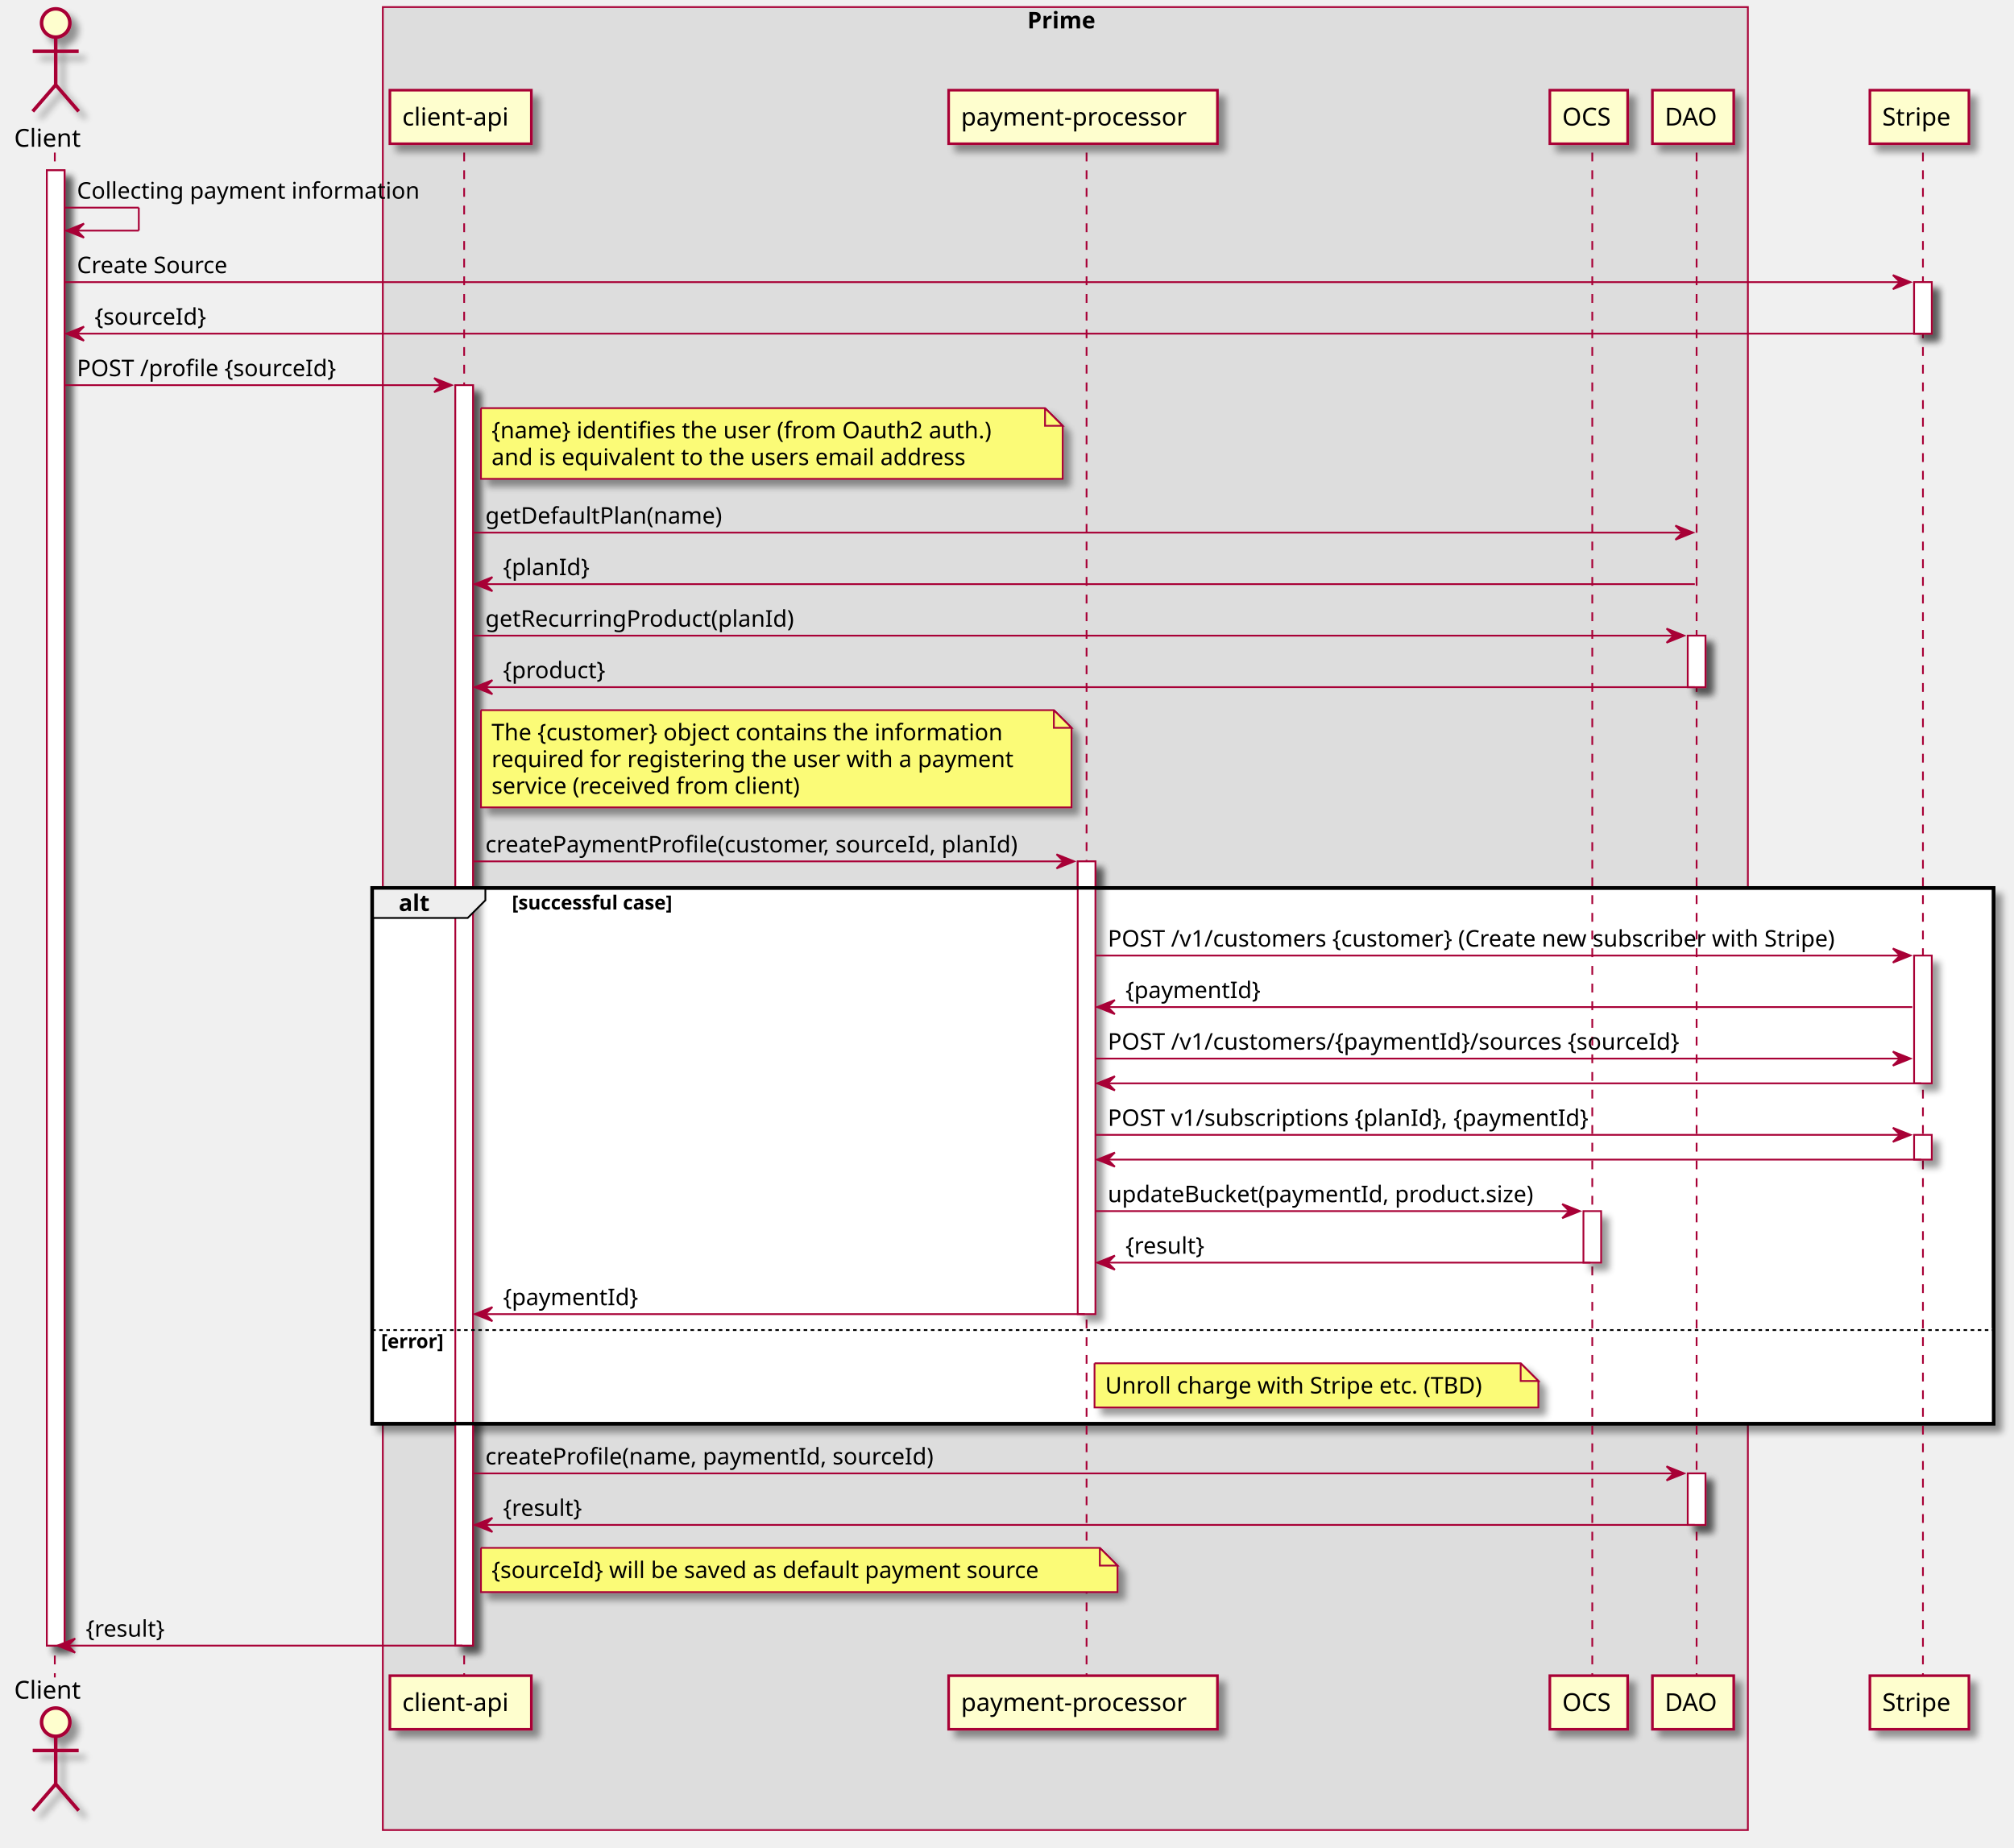
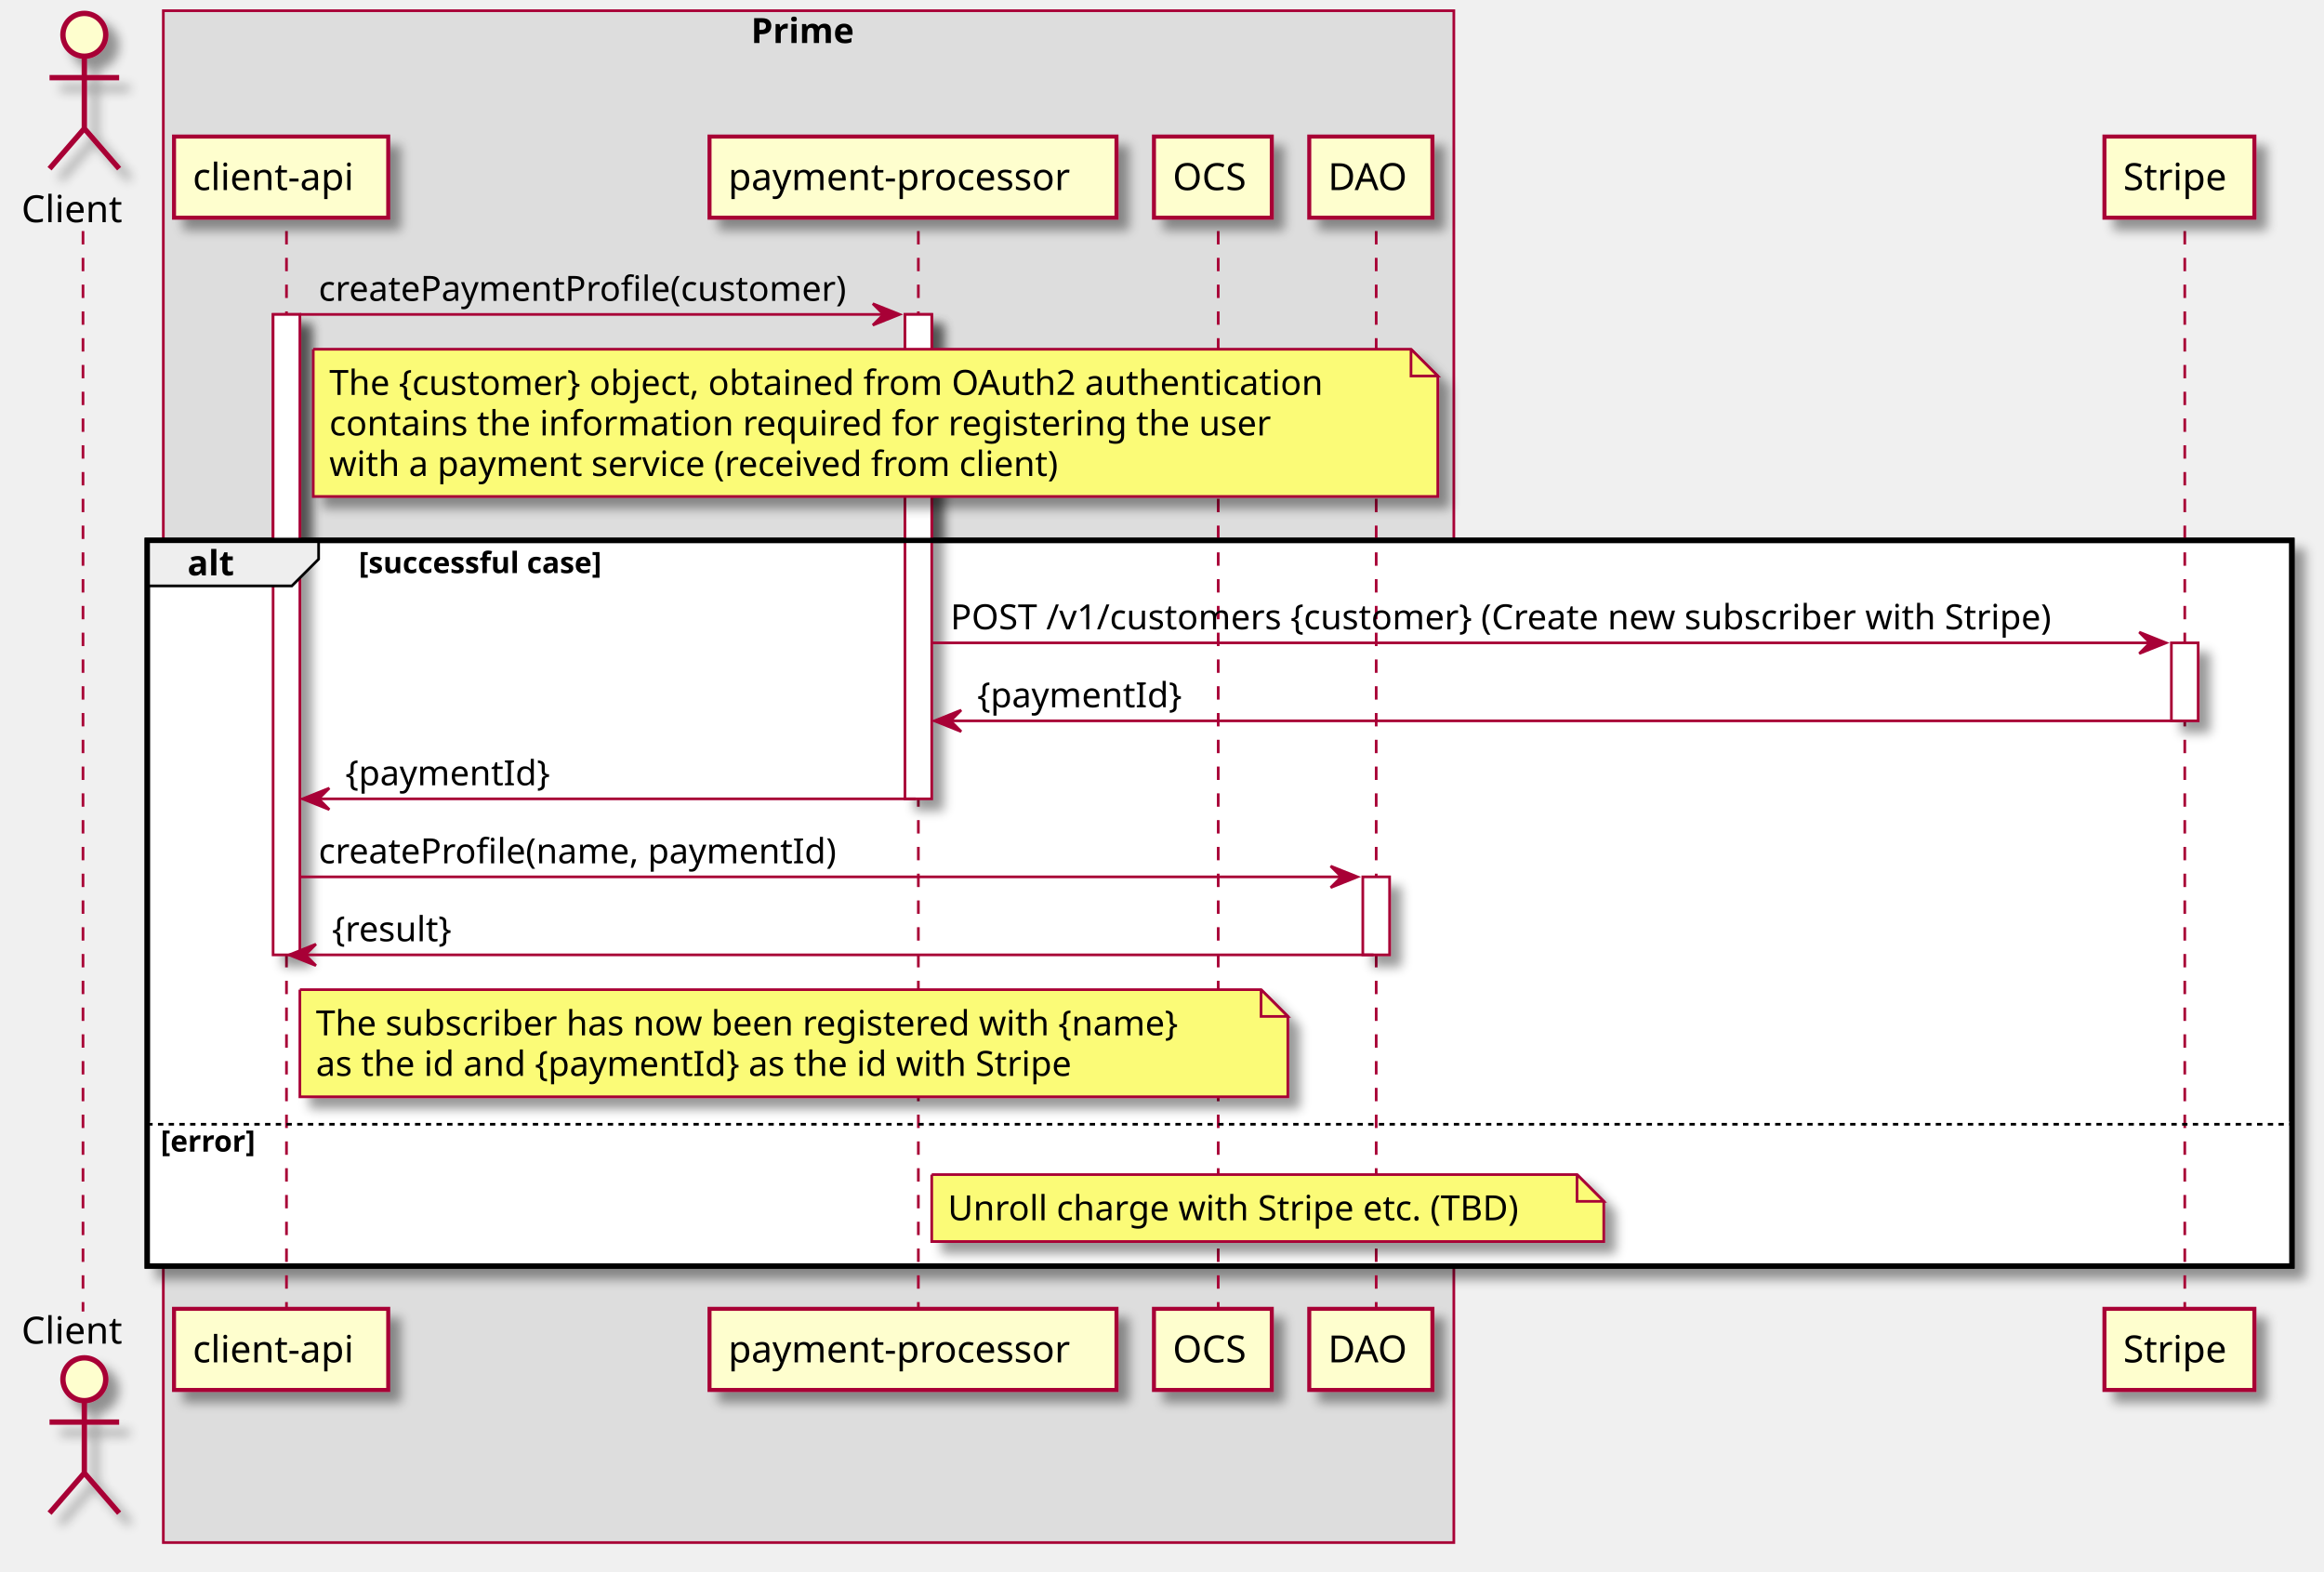
- <svg xmlns="http://www.w3.org/2000/svg" contentScriptType="application/ecmascript" contentStyleType="text/css" height="1045px" preserveAspectRatio="none" style="width:1139px;height:1045px;" version="1.1" viewBox="0 0 1139 1045" width="1139px" zoomAndPan="magnify">
+ <svg xmlns="http://www.w3.org/2000/svg" contentScriptType="application/ecmascript" contentStyleType="text/css" height="587px" preserveAspectRatio="none" style="width:868px;height:587px;" version="1.1" viewBox="0 0 868 587" width="868px" zoomAndPan="magnify">
  <defs>
-     <filter height="300%" id="f1atx39ka4w19b" width="300%" x="-1" y="-1">
+     <filter height="300%" id="fuh7nrm91s7kf" width="300%" x="-1" y="-1">
      <feGaussianBlur result="blurOut" stdDeviation="2.0" />
      <feColorMatrix in="blurOut" result="blurOut2" type="matrix" values="0 0 0 0 0 0 0 0 0 0 0 0 0 0 0 0 0 0 .4 0" />
      <feOffset dx="4.0" dy="4.0" in="blurOut2" result="blurOut3" />
      <feBlend in="SourceGraphic" in2="blurOut3" mode="normal" />
    </filter>
  </defs>
  <g>
-     <rect fill="#DDDDDD" height="1030.984" style="stroke: #A80036; stroke-width: 1.0;" width="772" x="216.5" y="4" />
-     <text fill="#000000" font-family="sans-serif" font-size="13" font-weight="bold" lengthAdjust="spacingAndGlyphs" textLength="43" x="581" y="16.067">Prime</text>
-     <rect fill="#FFFFFF" filter="url(#f1atx39ka4w19b)" height="834.391" style="stroke: #A80036; stroke-width: 1.0;" width="10" x="26.5" y="96.297" />
-     <rect fill="#FFFFFF" filter="url(#f1atx39ka4w19b)" height="712.859" style="stroke: #A80036; stroke-width: 1.0;" width="10" x="257.5" y="217.828" />
-     <rect fill="#FFFFFF" filter="url(#f1atx39ka4w19b)" height="256.062" style="stroke: #A80036; stroke-width: 1.0;" width="10" x="609.5" y="487.156" />
-     <rect fill="#FFFFFF" filter="url(#f1atx39ka4w19b)" height="29.133" style="stroke: #A80036; stroke-width: 1.0;" width="10" x="895.5" y="684.953" />
-     <rect fill="#FFFFFF" filter="url(#f1atx39ka4w19b)" height="29.133" style="stroke: #A80036; stroke-width: 1.0;" width="10" x="954.5" y="359.492" />
-     <rect fill="#FFFFFF" filter="url(#f1atx39ka4w19b)" height="29.133" style="stroke: #A80036; stroke-width: 1.0;" width="10" x="954.5" y="833.289" />
-     <rect fill="#FFFFFF" filter="url(#f1atx39ka4w19b)" height="29.133" style="stroke: #A80036; stroke-width: 1.0;" width="10" x="1082.5" y="159.562" />
-     <rect fill="#FFFFFF" filter="url(#f1atx39ka4w19b)" height="72.266" style="stroke: #A80036; stroke-width: 1.0;" width="10" x="1082.5" y="540.422" />
-     <rect fill="#FFFFFF" filter="url(#f1atx39ka4w19b)" height="14" style="stroke: #A80036; stroke-width: 1.0;" width="10" x="1082.5" y="641.82" />
-     <rect fill="#FFFFFF" filter="url(#f1atx39ka4w19b)" height="303" style="stroke: #000000; stroke-width: 2.0;" width="917" x="210.5" y="502.156" />
-     <rect fill="#FFFFFF" height="53.938" style="stroke: none; stroke-width: 1.0;" width="917" x="210.5" y="751.219" />
-     <line style="stroke: #A80036; stroke-width: 1.0; stroke-dasharray: 5.0,5.0;" x1="31" x2="31" y1="86.297" y2="948.688" />
-     <line style="stroke: #A80036; stroke-width: 1.0; stroke-dasharray: 5.0,5.0;" x1="262.5" x2="262.5" y1="86.297" y2="948.688" />
-     <line style="stroke: #A80036; stroke-width: 1.0; stroke-dasharray: 5.0,5.0;" x1="614.5" x2="614.5" y1="86.297" y2="948.688" />
-     <line style="stroke: #A80036; stroke-width: 1.0; stroke-dasharray: 5.0,5.0;" x1="900.5" x2="900.5" y1="86.297" y2="948.688" />
-     <line style="stroke: #A80036; stroke-width: 1.0; stroke-dasharray: 5.0,5.0;" x1="959.5" x2="959.5" y1="86.297" y2="948.688" />
-     <line style="stroke: #A80036; stroke-width: 1.0; stroke-dasharray: 5.0,5.0;" x1="1087.5" x2="1087.5" y1="86.297" y2="948.688" />
+     <rect fill="#DDDDDD" height="572.125" style="stroke: #A80036; stroke-width: 1.0;" width="482" x="61" y="4" />
+     <text fill="#000000" font-family="sans-serif" font-size="13" font-weight="bold" lengthAdjust="spacingAndGlyphs" textLength="43" x="280.5" y="16.067">Prime</text>
+     <rect fill="#FFFFFF" filter="url(#fuh7nrm91s7kf)" height="239.195" style="stroke: #A80036; stroke-width: 1.0;" width="10" x="102" y="117.43" />
+     <rect fill="#FFFFFF" filter="url(#fuh7nrm91s7kf)" height="180.93" style="stroke: #A80036; stroke-width: 1.0;" width="10" x="338" y="117.43" />
+     <rect fill="#FFFFFF" filter="url(#fuh7nrm91s7kf)" height="29.133" style="stroke: #A80036; stroke-width: 1.0;" width="10" x="509" y="327.492" />
+     <rect fill="#FFFFFF" filter="url(#fuh7nrm91s7kf)" height="29.133" style="stroke: #A80036; stroke-width: 1.0;" width="10" x="811" y="240.094" />
+     <rect fill="#FFFFFF" filter="url(#fuh7nrm91s7kf)" height="271" style="stroke: #000000; stroke-width: 2.0;" width="801" x="55" y="201.828" />
+     <rect fill="#FFFFFF" height="53.938" style="stroke: none; stroke-width: 1.0;" width="801" x="55" y="418.891" />
+     <line style="stroke: #A80036; stroke-width: 1.0; stroke-dasharray: 5.0,5.0;" x1="31" x2="31" y1="86.297" y2="489.828" />
+     <line style="stroke: #A80036; stroke-width: 1.0; stroke-dasharray: 5.0,5.0;" x1="107" x2="107" y1="86.297" y2="489.828" />
+     <line style="stroke: #A80036; stroke-width: 1.0; stroke-dasharray: 5.0,5.0;" x1="343" x2="343" y1="86.297" y2="489.828" />
+     <line style="stroke: #A80036; stroke-width: 1.0; stroke-dasharray: 5.0,5.0;" x1="455" x2="455" y1="86.297" y2="489.828" />
+     <line style="stroke: #A80036; stroke-width: 1.0; stroke-dasharray: 5.0,5.0;" x1="514" x2="514" y1="86.297" y2="489.828" />
+     <line style="stroke: #A80036; stroke-width: 1.0; stroke-dasharray: 5.0,5.0;" x1="816" x2="816" y1="86.297" y2="489.828" />
    <text fill="#000000" font-family="sans-serif" font-size="14" lengthAdjust="spacingAndGlyphs" textLength="41" x="8" y="82.995">Client</text>
-     <ellipse cx="31.5" cy="13" fill="#FEFECE" filter="url(#f1atx39ka4w19b)" rx="8" ry="8" style="stroke: #A80036; stroke-width: 2.0;" />
-     <path d="M31.5,21 L31.5,48 M18.5,29 L44.5,29 M31.5,48 L18.5,63 M31.5,48 L44.5,63 " fill="none" filter="url(#f1atx39ka4w19b)" style="stroke: #A80036; stroke-width: 2.0;" />
-     <text fill="#000000" font-family="sans-serif" font-size="14" lengthAdjust="spacingAndGlyphs" textLength="41" x="8" y="960.683">Client</text>
-     <ellipse cx="31.5" cy="973.984" fill="#FEFECE" filter="url(#f1atx39ka4w19b)" rx="8" ry="8" style="stroke: #A80036; stroke-width: 2.0;" />
-     <path d="M31.5,981.984 L31.5,1008.984 M18.5,989.984 L44.5,989.984 M31.5,1008.984 L18.5,1023.984 M31.5,1008.984 L44.5,1023.984 " fill="none" filter="url(#f1atx39ka4w19b)" style="stroke: #A80036; stroke-width: 2.0;" />
-     <rect fill="#FEFECE" filter="url(#f1atx39ka4w19b)" height="30.297" style="stroke: #A80036; stroke-width: 1.5;" width="80" x="220.5" y="51" />
-     <text fill="#000000" font-family="sans-serif" font-size="14" lengthAdjust="spacingAndGlyphs" textLength="66" x="227.5" y="70.995">client-api</text>
-     <rect fill="#FEFECE" filter="url(#f1atx39ka4w19b)" height="30.297" style="stroke: #A80036; stroke-width: 1.5;" width="80" x="220.5" y="947.688" />
-     <text fill="#000000" font-family="sans-serif" font-size="14" lengthAdjust="spacingAndGlyphs" textLength="66" x="227.5" y="967.683">client-api</text>
-     <rect fill="#FEFECE" filter="url(#f1atx39ka4w19b)" height="30.297" style="stroke: #A80036; stroke-width: 1.5;" width="152" x="536.5" y="51" />
-     <text fill="#000000" font-family="sans-serif" font-size="14" lengthAdjust="spacingAndGlyphs" textLength="138" x="543.5" y="70.995">payment-processor</text>
-     <rect fill="#FEFECE" filter="url(#f1atx39ka4w19b)" height="30.297" style="stroke: #A80036; stroke-width: 1.5;" width="152" x="536.5" y="947.688" />
-     <text fill="#000000" font-family="sans-serif" font-size="14" lengthAdjust="spacingAndGlyphs" textLength="138" x="543.5" y="967.683">payment-processor</text>
-     <rect fill="#FEFECE" filter="url(#f1atx39ka4w19b)" height="30.297" style="stroke: #A80036; stroke-width: 1.5;" width="44" x="876.5" y="51" />
-     <text fill="#000000" font-family="sans-serif" font-size="14" lengthAdjust="spacingAndGlyphs" textLength="30" x="883.5" y="70.995">OCS</text>
-     <rect fill="#FEFECE" filter="url(#f1atx39ka4w19b)" height="30.297" style="stroke: #A80036; stroke-width: 1.5;" width="44" x="876.5" y="947.688" />
-     <text fill="#000000" font-family="sans-serif" font-size="14" lengthAdjust="spacingAndGlyphs" textLength="30" x="883.5" y="967.683">OCS</text>
-     <rect fill="#FEFECE" filter="url(#f1atx39ka4w19b)" height="30.297" style="stroke: #A80036; stroke-width: 1.5;" width="46" x="934.5" y="51" />
-     <text fill="#000000" font-family="sans-serif" font-size="14" lengthAdjust="spacingAndGlyphs" textLength="32" x="941.5" y="70.995">DAO</text>
-     <rect fill="#FEFECE" filter="url(#f1atx39ka4w19b)" height="30.297" style="stroke: #A80036; stroke-width: 1.5;" width="46" x="934.5" y="947.688" />
-     <text fill="#000000" font-family="sans-serif" font-size="14" lengthAdjust="spacingAndGlyphs" textLength="32" x="941.5" y="967.683">DAO</text>
-     <rect fill="#FEFECE" filter="url(#f1atx39ka4w19b)" height="30.297" style="stroke: #A80036; stroke-width: 1.5;" width="56" x="1057.5" y="51" />
-     <text fill="#000000" font-family="sans-serif" font-size="14" lengthAdjust="spacingAndGlyphs" textLength="42" x="1064.5" y="70.995">Stripe</text>
-     <rect fill="#FEFECE" filter="url(#f1atx39ka4w19b)" height="30.297" style="stroke: #A80036; stroke-width: 1.5;" width="56" x="1057.5" y="947.688" />
-     <text fill="#000000" font-family="sans-serif" font-size="14" lengthAdjust="spacingAndGlyphs" textLength="42" x="1064.5" y="967.683">Stripe</text>
-     <rect fill="#FFFFFF" filter="url(#f1atx39ka4w19b)" height="834.391" style="stroke: #A80036; stroke-width: 1.0;" width="10" x="26.5" y="96.297" />
-     <rect fill="#FFFFFF" filter="url(#f1atx39ka4w19b)" height="712.859" style="stroke: #A80036; stroke-width: 1.0;" width="10" x="257.5" y="217.828" />
-     <rect fill="#FFFFFF" filter="url(#f1atx39ka4w19b)" height="256.062" style="stroke: #A80036; stroke-width: 1.0;" width="10" x="609.5" y="487.156" />
-     <rect fill="#FFFFFF" filter="url(#f1atx39ka4w19b)" height="29.133" style="stroke: #A80036; stroke-width: 1.0;" width="10" x="895.5" y="684.953" />
-     <rect fill="#FFFFFF" filter="url(#f1atx39ka4w19b)" height="29.133" style="stroke: #A80036; stroke-width: 1.0;" width="10" x="954.5" y="359.492" />
-     <rect fill="#FFFFFF" filter="url(#f1atx39ka4w19b)" height="29.133" style="stroke: #A80036; stroke-width: 1.0;" width="10" x="954.5" y="833.289" />
-     <rect fill="#FFFFFF" filter="url(#f1atx39ka4w19b)" height="29.133" style="stroke: #A80036; stroke-width: 1.0;" width="10" x="1082.5" y="159.562" />
-     <rect fill="#FFFFFF" filter="url(#f1atx39ka4w19b)" height="72.266" style="stroke: #A80036; stroke-width: 1.0;" width="10" x="1082.5" y="540.422" />
-     <rect fill="#FFFFFF" filter="url(#f1atx39ka4w19b)" height="14" style="stroke: #A80036; stroke-width: 1.0;" width="10" x="1082.5" y="641.82" />
-     <line style="stroke: #A80036; stroke-width: 1.0;" x1="36.5" x2="78.5" y1="117.43" y2="117.43" />
-     <line style="stroke: #A80036; stroke-width: 1.0;" x1="78.5" x2="78.5" y1="117.43" y2="130.43" />
-     <line style="stroke: #A80036; stroke-width: 1.0;" x1="37.5" x2="78.5" y1="130.43" y2="130.43" />
-     <polygon fill="#A80036" points="47.5,126.43,37.5,130.43,47.5,134.43,43.5,130.43" style="stroke: #A80036; stroke-width: 1.0;" />
-     <text fill="#000000" font-family="sans-serif" font-size="13" lengthAdjust="spacingAndGlyphs" textLength="207" x="43.5" y="112.364">Collecting payment information</text>
-     <polygon fill="#A80036" points="1070.5,155.562,1080.5,159.562,1070.5,163.562,1074.5,159.562" style="stroke: #A80036; stroke-width: 1.0;" />
-     <line style="stroke: #A80036; stroke-width: 1.0;" x1="36.5" x2="1076.5" y1="159.562" y2="159.562" />
-     <text fill="#000000" font-family="sans-serif" font-size="13" lengthAdjust="spacingAndGlyphs" textLength="91" x="43.5" y="154.497">Create Source</text>
-     <polygon fill="#A80036" points="47.5,184.695,37.5,188.695,47.5,192.695,43.5,188.695" style="stroke: #A80036; stroke-width: 1.0;" />
-     <line style="stroke: #A80036; stroke-width: 1.0;" x1="41.5" x2="1086.5" y1="188.695" y2="188.695" />
-     <text fill="#000000" font-family="sans-serif" font-size="13" lengthAdjust="spacingAndGlyphs" textLength="71" x="53.5" y="183.629">{sourceId}</text>
-     <polygon fill="#A80036" points="245.5,213.828,255.5,217.828,245.5,221.828,249.5,217.828" style="stroke: #A80036; stroke-width: 1.0;" />
-     <line style="stroke: #A80036; stroke-width: 1.0;" x1="36.5" x2="251.5" y1="217.828" y2="217.828" />
-     <text fill="#000000" font-family="sans-serif" font-size="13" lengthAdjust="spacingAndGlyphs" textLength="159" x="43.5" y="212.762">POST /profile {sourceId}</text>
-     <path d="M272,230.828 L272,270.828 L601,270.828 L601,240.828 L591,230.828 L272,230.828 " fill="#FBFB77" filter="url(#f1atx39ka4w19b)" style="stroke: #A80036; stroke-width: 1.0;" />
-     <path d="M591,230.828 L591,240.828 L601,240.828 L591,230.828 " fill="#FBFB77" style="stroke: #A80036; stroke-width: 1.0;" />
-     <text fill="#000000" font-family="sans-serif" font-size="13" lengthAdjust="spacingAndGlyphs" textLength="308" x="278" y="247.895">{name} identifies the user (from Oauth2 auth.)</text>
-     <text fill="#000000" font-family="sans-serif" font-size="13" lengthAdjust="spacingAndGlyphs" textLength="289" x="278" y="263.028">and is equivalent to the users email address</text>
-     <polygon fill="#A80036" points="947.5,297.227,957.5,301.227,947.5,305.227,951.5,301.227" style="stroke: #A80036; stroke-width: 1.0;" />
-     <line style="stroke: #A80036; stroke-width: 1.0;" x1="267.5" x2="953.5" y1="301.227" y2="301.227" />
-     <text fill="#000000" font-family="sans-serif" font-size="13" lengthAdjust="spacingAndGlyphs" textLength="144" x="274.5" y="296.161">getDefaultPlan(name)</text>
-     <polygon fill="#A80036" points="278.5,326.359,268.5,330.359,278.5,334.359,274.5,330.359" style="stroke: #A80036; stroke-width: 1.0;" />
-     <line style="stroke: #A80036; stroke-width: 1.0;" x1="272.5" x2="958.5" y1="330.359" y2="330.359" />
-     <text fill="#000000" font-family="sans-serif" font-size="13" lengthAdjust="spacingAndGlyphs" textLength="56" x="284.5" y="325.293">{planId}</text>
-     <polygon fill="#A80036" points="942.5,355.492,952.5,359.492,942.5,363.492,946.5,359.492" style="stroke: #A80036; stroke-width: 1.0;" />
-     <line style="stroke: #A80036; stroke-width: 1.0;" x1="267.5" x2="948.5" y1="359.492" y2="359.492" />
-     <text fill="#000000" font-family="sans-serif" font-size="13" lengthAdjust="spacingAndGlyphs" textLength="182" x="274.5" y="354.426">getRecurringProduct(planId)</text>
-     <polygon fill="#A80036" points="278.5,384.625,268.5,388.625,278.5,392.625,274.5,388.625" style="stroke: #A80036; stroke-width: 1.0;" />
-     <line style="stroke: #A80036; stroke-width: 1.0;" x1="272.5" x2="958.5" y1="388.625" y2="388.625" />
-     <text fill="#000000" font-family="sans-serif" font-size="13" lengthAdjust="spacingAndGlyphs" textLength="65" x="284.5" y="383.559">{product}</text>
-     <path d="M272,401.625 L272,456.625 L606,456.625 L606,411.625 L596,401.625 L272,401.625 " fill="#FBFB77" filter="url(#f1atx39ka4w19b)" style="stroke: #A80036; stroke-width: 1.0;" />
-     <path d="M596,401.625 L596,411.625 L606,411.625 L596,401.625 " fill="#FBFB77" style="stroke: #A80036; stroke-width: 1.0;" />
-     <text fill="#000000" font-family="sans-serif" font-size="13" lengthAdjust="spacingAndGlyphs" textLength="313" x="278" y="418.692">The {customer} object contains the information</text>
-     <text fill="#000000" font-family="sans-serif" font-size="13" lengthAdjust="spacingAndGlyphs" textLength="313" x="278" y="433.825">required for registering the user with a payment</text>
-     <text fill="#000000" font-family="sans-serif" font-size="13" lengthAdjust="spacingAndGlyphs" textLength="192" x="278" y="448.957">service (received from client)</text>
-     <polygon fill="#A80036" points="597.5,483.156,607.5,487.156,597.5,491.156,601.5,487.156" style="stroke: #A80036; stroke-width: 1.0;" />
-     <line style="stroke: #A80036; stroke-width: 1.0;" x1="267.5" x2="603.5" y1="487.156" y2="487.156" />
-     <text fill="#000000" font-family="sans-serif" font-size="13" lengthAdjust="spacingAndGlyphs" textLength="323" x="274.5" y="482.09">createPaymentProfile(customer, sourceId, planId)</text>
-     <path d="M210.5,502.156 L274.5,502.156 L274.5,509.156 L264.5,519.156 L210.5,519.156 L210.5,502.156 " fill="#EEEEEE" style="stroke: #000000; stroke-width: 1.0;" />
-     <rect fill="none" height="303" style="stroke: #000000; stroke-width: 2.0;" width="917" x="210.5" y="502.156" />
-     <text fill="#000000" font-family="sans-serif" font-size="13" font-weight="bold" lengthAdjust="spacingAndGlyphs" textLength="19" x="225.5" y="515.223">alt</text>
-     <text fill="#000000" font-family="sans-serif" font-size="11" font-weight="bold" lengthAdjust="spacingAndGlyphs" textLength="109" x="289.5" y="514.367">[successful case]</text>
-     <polygon fill="#A80036" points="1070.5,536.422,1080.5,540.422,1070.5,544.422,1074.5,540.422" style="stroke: #A80036; stroke-width: 1.0;" />
-     <line style="stroke: #A80036; stroke-width: 1.0;" x1="619.5" x2="1076.5" y1="540.422" y2="540.422" />
-     <text fill="#000000" font-family="sans-serif" font-size="13" lengthAdjust="spacingAndGlyphs" textLength="444" x="626.5" y="535.356">POST /v1/customers {customer} (Create new subscriber with Stripe)</text>
-     <polygon fill="#A80036" points="630.5,565.555,620.5,569.555,630.5,573.555,626.5,569.555" style="stroke: #A80036; stroke-width: 1.0;" />
-     <line style="stroke: #A80036; stroke-width: 1.0;" x1="624.5" x2="1081.5" y1="569.555" y2="569.555" />
-     <text fill="#000000" font-family="sans-serif" font-size="13" lengthAdjust="spacingAndGlyphs" textLength="86" x="636.5" y="564.489">{paymentId}</text>
-     <polygon fill="#A80036" points="1070.5,594.688,1080.5,598.688,1070.5,602.688,1074.5,598.688" style="stroke: #A80036; stroke-width: 1.0;" />
-     <line style="stroke: #A80036; stroke-width: 1.0;" x1="619.5" x2="1076.5" y1="598.688" y2="598.688" />
-     <text fill="#000000" font-family="sans-serif" font-size="13" lengthAdjust="spacingAndGlyphs" textLength="349" x="626.5" y="593.622">POST /v1/customers/{paymentId}/sources {sourceId}</text>
-     <polygon fill="#A80036" points="630.5,608.688,620.5,612.688,630.5,616.688,626.5,612.688" style="stroke: #A80036; stroke-width: 1.0;" />
-     <line style="stroke: #A80036; stroke-width: 1.0;" x1="624.5" x2="1086.5" y1="612.688" y2="612.688" />
-     <polygon fill="#A80036" points="1070.5,637.82,1080.5,641.82,1070.5,645.82,1074.5,641.82" style="stroke: #A80036; stroke-width: 1.0;" />
-     <line style="stroke: #A80036; stroke-width: 1.0;" x1="619.5" x2="1076.5" y1="641.82" y2="641.82" />
-     <text fill="#000000" font-family="sans-serif" font-size="13" lengthAdjust="spacingAndGlyphs" textLength="298" x="626.5" y="636.754">POST v1/subscriptions {planId}, {paymentId}</text>
-     <polygon fill="#A80036" points="630.5,651.82,620.5,655.82,630.5,659.82,626.5,655.82" style="stroke: #A80036; stroke-width: 1.0;" />
-     <line style="stroke: #A80036; stroke-width: 1.0;" x1="624.5" x2="1086.5" y1="655.82" y2="655.82" />
-     <polygon fill="#A80036" points="883.5,680.953,893.5,684.953,883.5,688.953,887.5,684.953" style="stroke: #A80036; stroke-width: 1.0;" />
-     <line style="stroke: #A80036; stroke-width: 1.0;" x1="619.5" x2="889.5" y1="684.953" y2="684.953" />
-     <text fill="#000000" font-family="sans-serif" font-size="13" lengthAdjust="spacingAndGlyphs" textLength="257" x="626.5" y="679.887">updateBucket(paymentId, product.size)</text>
-     <polygon fill="#A80036" points="630.5,710.086,620.5,714.086,630.5,718.086,626.5,714.086" style="stroke: #A80036; stroke-width: 1.0;" />
-     <line style="stroke: #A80036; stroke-width: 1.0;" x1="624.5" x2="899.5" y1="714.086" y2="714.086" />
-     <text fill="#000000" font-family="sans-serif" font-size="13" lengthAdjust="spacingAndGlyphs" textLength="53" x="636.5" y="709.02">{result}</text>
-     <polygon fill="#A80036" points="278.5,739.219,268.5,743.219,278.5,747.219,274.5,743.219" style="stroke: #A80036; stroke-width: 1.0;" />
-     <line style="stroke: #A80036; stroke-width: 1.0;" x1="272.5" x2="613.5" y1="743.219" y2="743.219" />
-     <text fill="#000000" font-family="sans-serif" font-size="13" lengthAdjust="spacingAndGlyphs" textLength="86" x="284.5" y="738.153">{paymentId}</text>
-     <line style="stroke: #000000; stroke-width: 1.0; stroke-dasharray: 2.0,2.0;" x1="210.5" x2="1127.5" y1="752.219" y2="752.219" />
-     <text fill="#000000" font-family="sans-serif" font-size="11" font-weight="bold" lengthAdjust="spacingAndGlyphs" textLength="40" x="215.5" y="762.429">[error]</text>
-     <path d="M619,771.023 L619,796.023 L870,796.023 L870,781.023 L860,771.023 L619,771.023 " fill="#FBFB77" filter="url(#f1atx39ka4w19b)" style="stroke: #A80036; stroke-width: 1.0;" />
-     <path d="M860,771.023 L860,781.023 L870,781.023 L860,771.023 " fill="#FBFB77" style="stroke: #A80036; stroke-width: 1.0;" />
-     <text fill="#000000" font-family="sans-serif" font-size="13" lengthAdjust="spacingAndGlyphs" textLength="230" x="625" y="788.09">Unroll charge with Stripe etc. (TBD)</text>
-     <polygon fill="#A80036" points="942.5,829.289,952.5,833.289,942.5,837.289,946.5,833.289" style="stroke: #A80036; stroke-width: 1.0;" />
-     <line style="stroke: #A80036; stroke-width: 1.0;" x1="267.5" x2="948.5" y1="833.289" y2="833.289" />
-     <text fill="#000000" font-family="sans-serif" font-size="13" lengthAdjust="spacingAndGlyphs" textLength="271" x="274.5" y="828.223">createProfile(name, paymentId, sourceId)</text>
-     <polygon fill="#A80036" points="278.5,858.422,268.5,862.422,278.5,866.422,274.5,862.422" style="stroke: #A80036; stroke-width: 1.0;" />
-     <line style="stroke: #A80036; stroke-width: 1.0;" x1="272.5" x2="958.5" y1="862.422" y2="862.422" />
-     <text fill="#000000" font-family="sans-serif" font-size="13" lengthAdjust="spacingAndGlyphs" textLength="53" x="284.5" y="857.356">{result}</text>
-     <path d="M272,875.422 L272,900.422 L632,900.422 L632,885.422 L622,875.422 L272,875.422 " fill="#FBFB77" filter="url(#f1atx39ka4w19b)" style="stroke: #A80036; stroke-width: 1.0;" />
-     <path d="M622,875.422 L622,885.422 L632,885.422 L622,875.422 " fill="#FBFB77" style="stroke: #A80036; stroke-width: 1.0;" />
-     <text fill="#000000" font-family="sans-serif" font-size="13" lengthAdjust="spacingAndGlyphs" textLength="339" x="278" y="892.489">{sourceId} will be saved as default payment source</text>
-     <polygon fill="#A80036" points="42.5,926.688,32.5,930.688,42.5,934.688,38.5,930.688" style="stroke: #A80036; stroke-width: 1.0;" />
-     <line style="stroke: #A80036; stroke-width: 1.0;" x1="36.5" x2="261.5" y1="930.688" y2="930.688" />
-     <text fill="#000000" font-family="sans-serif" font-size="13" lengthAdjust="spacingAndGlyphs" textLength="53" x="48.5" y="925.622">{result}</text>
+     <ellipse cx="31.5" cy="13" fill="#FEFECE" filter="url(#fuh7nrm91s7kf)" rx="8" ry="8" style="stroke: #A80036; stroke-width: 2.0;" />
+     <path d="M31.5,21 L31.5,48 M18.5,29 L44.5,29 M31.5,48 L18.5,63 M31.5,48 L44.5,63 " fill="none" filter="url(#fuh7nrm91s7kf)" style="stroke: #A80036; stroke-width: 2.0;" />
+     <text fill="#000000" font-family="sans-serif" font-size="14" lengthAdjust="spacingAndGlyphs" textLength="41" x="8" y="501.823">Client</text>
+     <ellipse cx="31.5" cy="515.125" fill="#FEFECE" filter="url(#fuh7nrm91s7kf)" rx="8" ry="8" style="stroke: #A80036; stroke-width: 2.0;" />
+     <path d="M31.5,523.125 L31.5,550.125 M18.5,531.125 L44.5,531.125 M31.5,550.125 L18.5,565.125 M31.5,550.125 L44.5,565.125 " fill="none" filter="url(#fuh7nrm91s7kf)" style="stroke: #A80036; stroke-width: 2.0;" />
+     <rect fill="#FEFECE" filter="url(#fuh7nrm91s7kf)" height="30.297" style="stroke: #A80036; stroke-width: 1.5;" width="80" x="65" y="51" />
+     <text fill="#000000" font-family="sans-serif" font-size="14" lengthAdjust="spacingAndGlyphs" textLength="66" x="72" y="70.995">client-api</text>
+     <rect fill="#FEFECE" filter="url(#fuh7nrm91s7kf)" height="30.297" style="stroke: #A80036; stroke-width: 1.5;" width="80" x="65" y="488.828" />
+     <text fill="#000000" font-family="sans-serif" font-size="14" lengthAdjust="spacingAndGlyphs" textLength="66" x="72" y="508.823">client-api</text>
+     <rect fill="#FEFECE" filter="url(#fuh7nrm91s7kf)" height="30.297" style="stroke: #A80036; stroke-width: 1.5;" width="152" x="265" y="51" />
+     <text fill="#000000" font-family="sans-serif" font-size="14" lengthAdjust="spacingAndGlyphs" textLength="138" x="272" y="70.995">payment-processor</text>
+     <rect fill="#FEFECE" filter="url(#fuh7nrm91s7kf)" height="30.297" style="stroke: #A80036; stroke-width: 1.5;" width="152" x="265" y="488.828" />
+     <text fill="#000000" font-family="sans-serif" font-size="14" lengthAdjust="spacingAndGlyphs" textLength="138" x="272" y="508.823">payment-processor</text>
+     <rect fill="#FEFECE" filter="url(#fuh7nrm91s7kf)" height="30.297" style="stroke: #A80036; stroke-width: 1.5;" width="44" x="431" y="51" />
+     <text fill="#000000" font-family="sans-serif" font-size="14" lengthAdjust="spacingAndGlyphs" textLength="30" x="438" y="70.995">OCS</text>
+     <rect fill="#FEFECE" filter="url(#fuh7nrm91s7kf)" height="30.297" style="stroke: #A80036; stroke-width: 1.5;" width="44" x="431" y="488.828" />
+     <text fill="#000000" font-family="sans-serif" font-size="14" lengthAdjust="spacingAndGlyphs" textLength="30" x="438" y="508.823">OCS</text>
+     <rect fill="#FEFECE" filter="url(#fuh7nrm91s7kf)" height="30.297" style="stroke: #A80036; stroke-width: 1.5;" width="46" x="489" y="51" />
+     <text fill="#000000" font-family="sans-serif" font-size="14" lengthAdjust="spacingAndGlyphs" textLength="32" x="496" y="70.995">DAO</text>
+     <rect fill="#FEFECE" filter="url(#fuh7nrm91s7kf)" height="30.297" style="stroke: #A80036; stroke-width: 1.5;" width="46" x="489" y="488.828" />
+     <text fill="#000000" font-family="sans-serif" font-size="14" lengthAdjust="spacingAndGlyphs" textLength="32" x="496" y="508.823">DAO</text>
+     <rect fill="#FEFECE" filter="url(#fuh7nrm91s7kf)" height="30.297" style="stroke: #A80036; stroke-width: 1.5;" width="56" x="786" y="51" />
+     <text fill="#000000" font-family="sans-serif" font-size="14" lengthAdjust="spacingAndGlyphs" textLength="42" x="793" y="70.995">Stripe</text>
+     <rect fill="#FEFECE" filter="url(#fuh7nrm91s7kf)" height="30.297" style="stroke: #A80036; stroke-width: 1.5;" width="56" x="786" y="488.828" />
+     <text fill="#000000" font-family="sans-serif" font-size="14" lengthAdjust="spacingAndGlyphs" textLength="42" x="793" y="508.823">Stripe</text>
+     <rect fill="#FFFFFF" filter="url(#fuh7nrm91s7kf)" height="239.195" style="stroke: #A80036; stroke-width: 1.0;" width="10" x="102" y="117.43" />
+     <rect fill="#FFFFFF" filter="url(#fuh7nrm91s7kf)" height="180.93" style="stroke: #A80036; stroke-width: 1.0;" width="10" x="338" y="117.43" />
+     <rect fill="#FFFFFF" filter="url(#fuh7nrm91s7kf)" height="29.133" style="stroke: #A80036; stroke-width: 1.0;" width="10" x="509" y="327.492" />
+     <rect fill="#FFFFFF" filter="url(#fuh7nrm91s7kf)" height="29.133" style="stroke: #A80036; stroke-width: 1.0;" width="10" x="811" y="240.094" />
+     <polygon fill="#A80036" points="326,113.43,336,117.43,326,121.43,330,117.43" style="stroke: #A80036; stroke-width: 1.0;" />
+     <line style="stroke: #A80036; stroke-width: 1.0;" x1="112" x2="332" y1="117.43" y2="117.43" />
+     <text fill="#000000" font-family="sans-serif" font-size="13" lengthAdjust="spacingAndGlyphs" textLength="212" x="119" y="112.364">createPaymentProfile(customer)</text>
+     <path d="M117,130.43 L117,185.43 L537,185.43 L537,140.43 L527,130.43 L117,130.43 " fill="#FBFB77" filter="url(#fuh7nrm91s7kf)" style="stroke: #A80036; stroke-width: 1.0;" />
+     <path d="M527,130.43 L527,140.43 L537,140.43 L527,130.43 " fill="#FBFB77" style="stroke: #A80036; stroke-width: 1.0;" />
+     <text fill="#000000" font-family="sans-serif" font-size="13" lengthAdjust="spacingAndGlyphs" textLength="399" x="123" y="147.497">The {customer} object, obtained from OAuth2 authentication</text>
+     <text fill="#000000" font-family="sans-serif" font-size="13" lengthAdjust="spacingAndGlyphs" textLength="371" x="123" y="162.629">contains the information required for registering the user</text>
+     <text fill="#000000" font-family="sans-serif" font-size="13" lengthAdjust="spacingAndGlyphs" textLength="298" x="123" y="177.762">with a payment service (received from client)</text>
+     <path d="M55,201.828 L119,201.828 L119,208.828 L109,218.828 L55,218.828 L55,201.828 " fill="#EEEEEE" style="stroke: #000000; stroke-width: 1.0;" />
+     <rect fill="none" height="271" style="stroke: #000000; stroke-width: 2.0;" width="801" x="55" y="201.828" />
+     <text fill="#000000" font-family="sans-serif" font-size="13" font-weight="bold" lengthAdjust="spacingAndGlyphs" textLength="19" x="70" y="214.895">alt</text>
+     <text fill="#000000" font-family="sans-serif" font-size="11" font-weight="bold" lengthAdjust="spacingAndGlyphs" textLength="109" x="134" y="214.039">[successful case]</text>
+     <polygon fill="#A80036" points="799,236.094,809,240.094,799,244.094,803,240.094" style="stroke: #A80036; stroke-width: 1.0;" />
+     <line style="stroke: #A80036; stroke-width: 1.0;" x1="348" x2="805" y1="240.094" y2="240.094" />
+     <text fill="#000000" font-family="sans-serif" font-size="13" lengthAdjust="spacingAndGlyphs" textLength="444" x="355" y="235.028">POST /v1/customers {customer} (Create new subscriber with Stripe)</text>
+     <polygon fill="#A80036" points="359,265.227,349,269.227,359,273.227,355,269.227" style="stroke: #A80036; stroke-width: 1.0;" />
+     <line style="stroke: #A80036; stroke-width: 1.0;" x1="353" x2="815" y1="269.227" y2="269.227" />
+     <text fill="#000000" font-family="sans-serif" font-size="13" lengthAdjust="spacingAndGlyphs" textLength="86" x="365" y="264.161">{paymentId}</text>
+     <polygon fill="#A80036" points="123,294.359,113,298.359,123,302.359,119,298.359" style="stroke: #A80036; stroke-width: 1.0;" />
+     <line style="stroke: #A80036; stroke-width: 1.0;" x1="117" x2="342" y1="298.359" y2="298.359" />
+     <text fill="#000000" font-family="sans-serif" font-size="13" lengthAdjust="spacingAndGlyphs" textLength="86" x="129" y="293.293">{paymentId}</text>
+     <polygon fill="#A80036" points="497,323.492,507,327.492,497,331.492,501,327.492" style="stroke: #A80036; stroke-width: 1.0;" />
+     <line style="stroke: #A80036; stroke-width: 1.0;" x1="112" x2="503" y1="327.492" y2="327.492" />
+     <text fill="#000000" font-family="sans-serif" font-size="13" lengthAdjust="spacingAndGlyphs" textLength="208" x="119" y="322.426">createProfile(name, paymentId)</text>
+     <polygon fill="#A80036" points="118,352.625,108,356.625,118,360.625,114,356.625" style="stroke: #A80036; stroke-width: 1.0;" />
+     <line style="stroke: #A80036; stroke-width: 1.0;" x1="112" x2="513" y1="356.625" y2="356.625" />
+     <text fill="#000000" font-family="sans-serif" font-size="13" lengthAdjust="spacingAndGlyphs" textLength="53" x="124" y="351.559">{result}</text>
+     <path d="M112,369.625 L112,409.625 L481,409.625 L481,379.625 L471,369.625 L112,369.625 " fill="#FBFB77" filter="url(#fuh7nrm91s7kf)" style="stroke: #A80036; stroke-width: 1.0;" />
+     <path d="M471,369.625 L471,379.625 L481,379.625 L471,369.625 " fill="#FBFB77" style="stroke: #A80036; stroke-width: 1.0;" />
+     <text fill="#000000" font-family="sans-serif" font-size="13" lengthAdjust="spacingAndGlyphs" textLength="348" x="118" y="386.692">The subscriber has now been registered with {name}</text>
+     <text fill="#000000" font-family="sans-serif" font-size="13" lengthAdjust="spacingAndGlyphs" textLength="308" x="118" y="401.825">as the id and {paymentId} as the id with Stripe</text>
+     <line style="stroke: #000000; stroke-width: 1.0; stroke-dasharray: 2.0,2.0;" x1="55" x2="856" y1="419.891" y2="419.891" />
+     <text fill="#000000" font-family="sans-serif" font-size="11" font-weight="bold" lengthAdjust="spacingAndGlyphs" textLength="40" x="60" y="430.101">[error]</text>
+     <path d="M348,438.695 L348,463.695 L599,463.695 L599,448.695 L589,438.695 L348,438.695 " fill="#FBFB77" filter="url(#fuh7nrm91s7kf)" style="stroke: #A80036; stroke-width: 1.0;" />
+     <path d="M589,438.695 L589,448.695 L599,448.695 L589,438.695 " fill="#FBFB77" style="stroke: #A80036; stroke-width: 1.0;" />
+     <text fill="#000000" font-family="sans-serif" font-size="13" lengthAdjust="spacingAndGlyphs" textLength="230" x="354" y="455.762">Unroll charge with Stripe etc. (TBD)</text>
  </g>
</svg>
